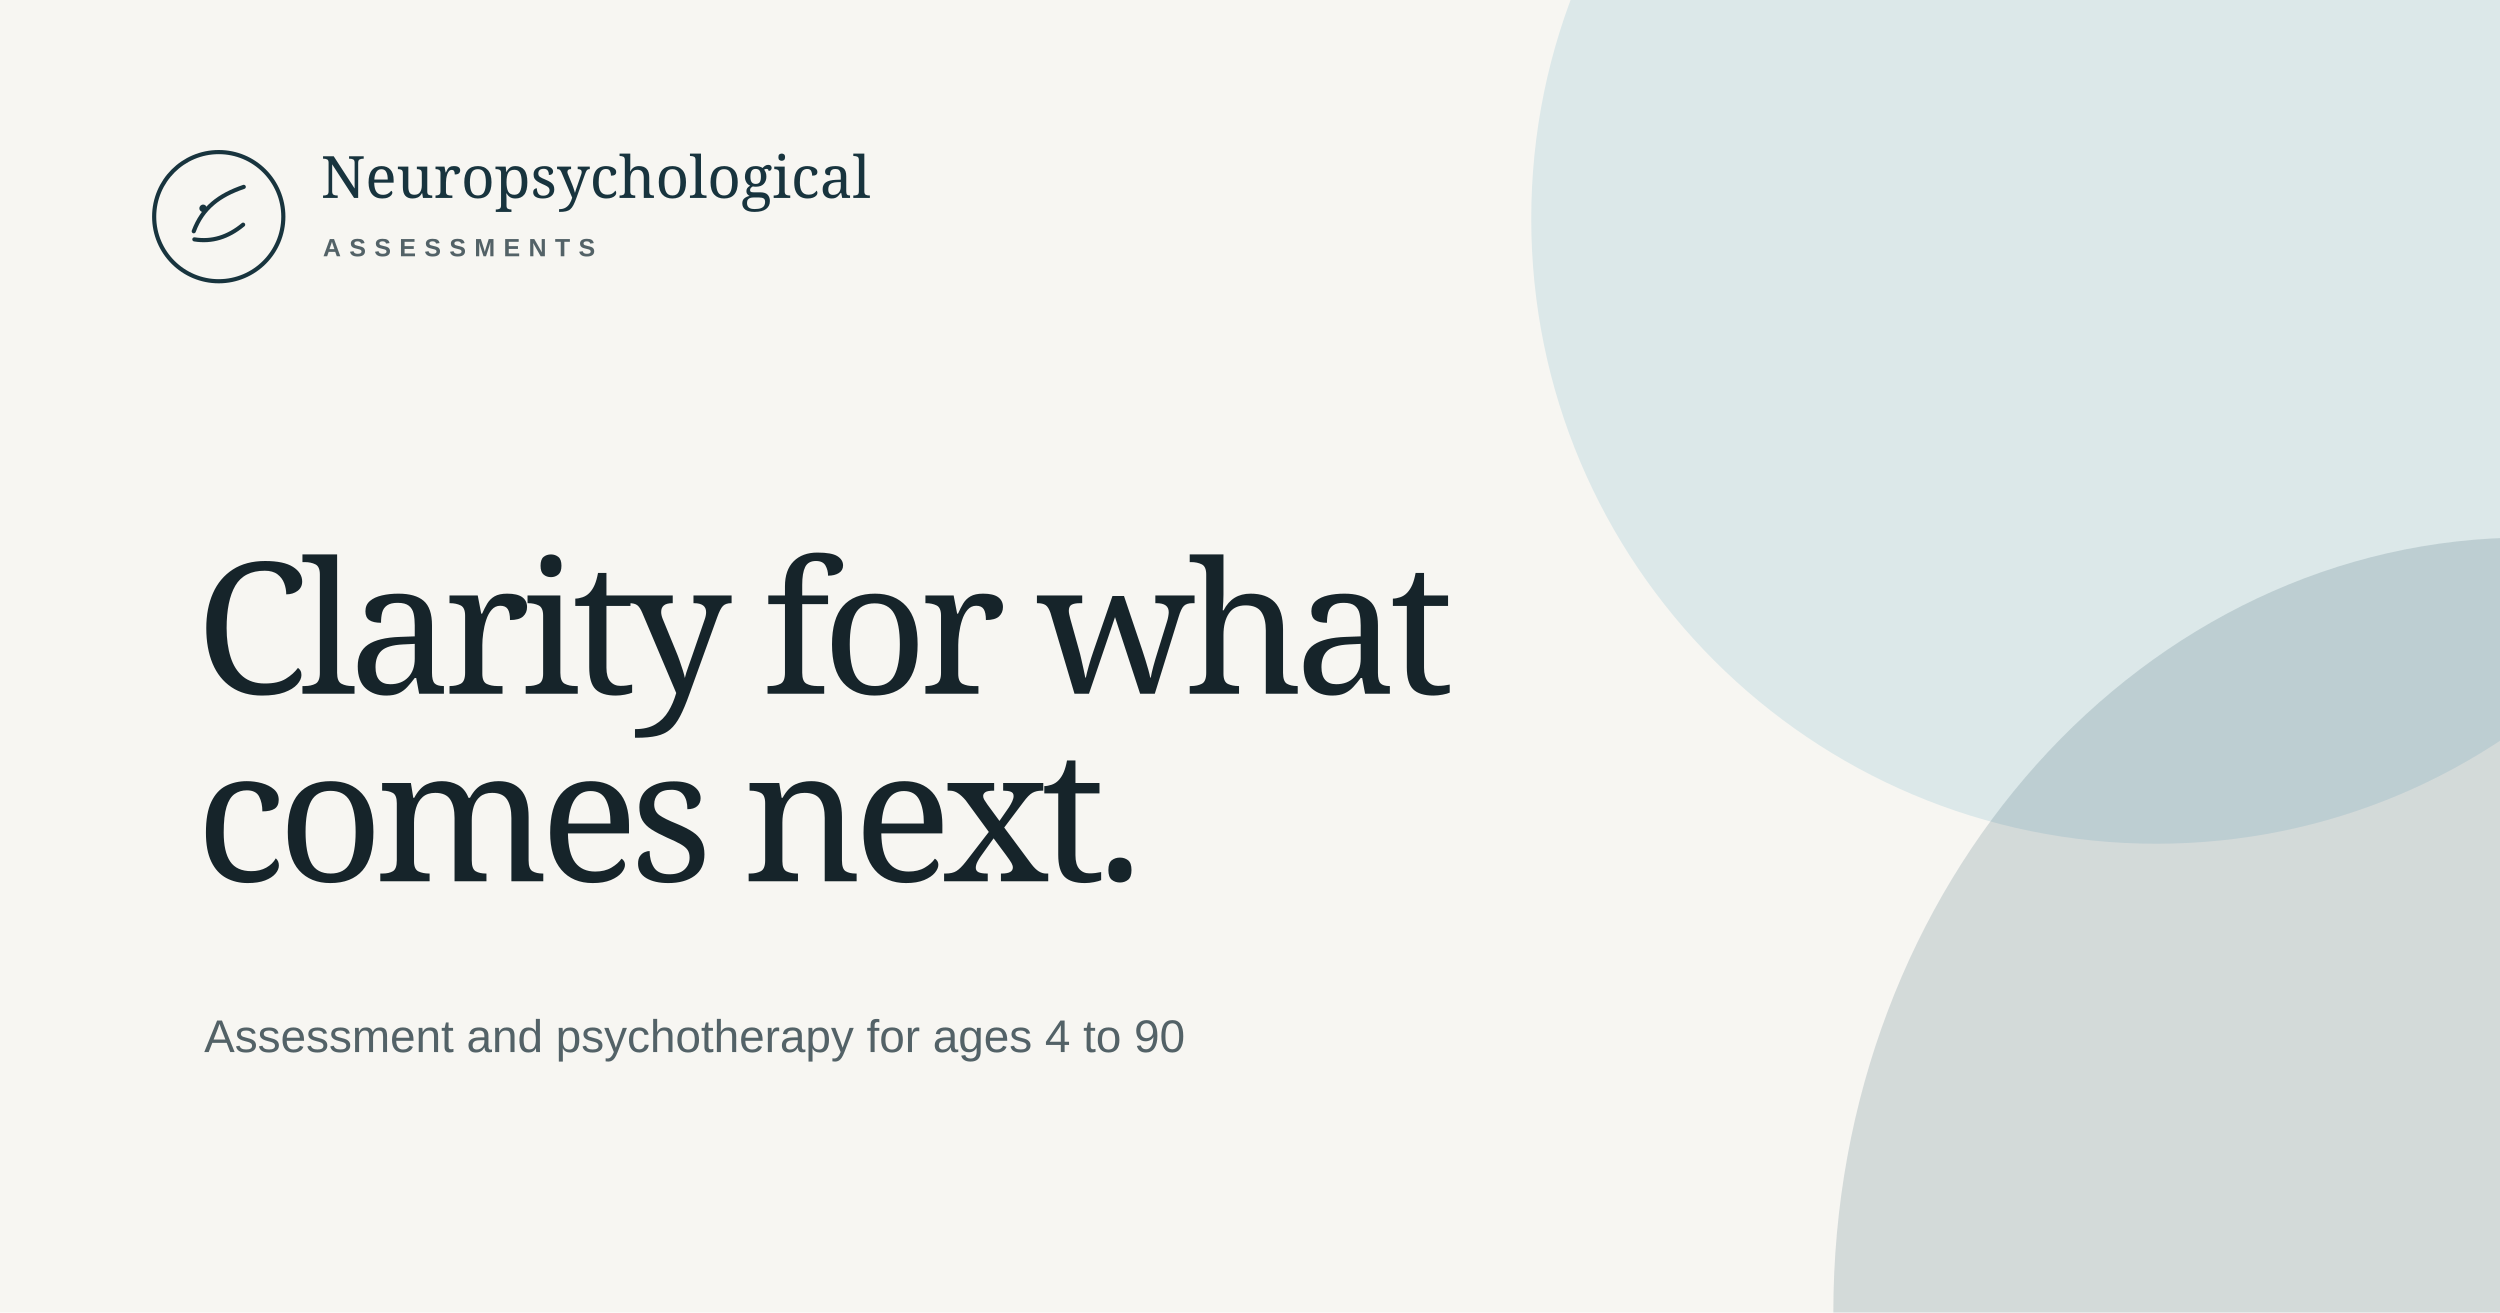
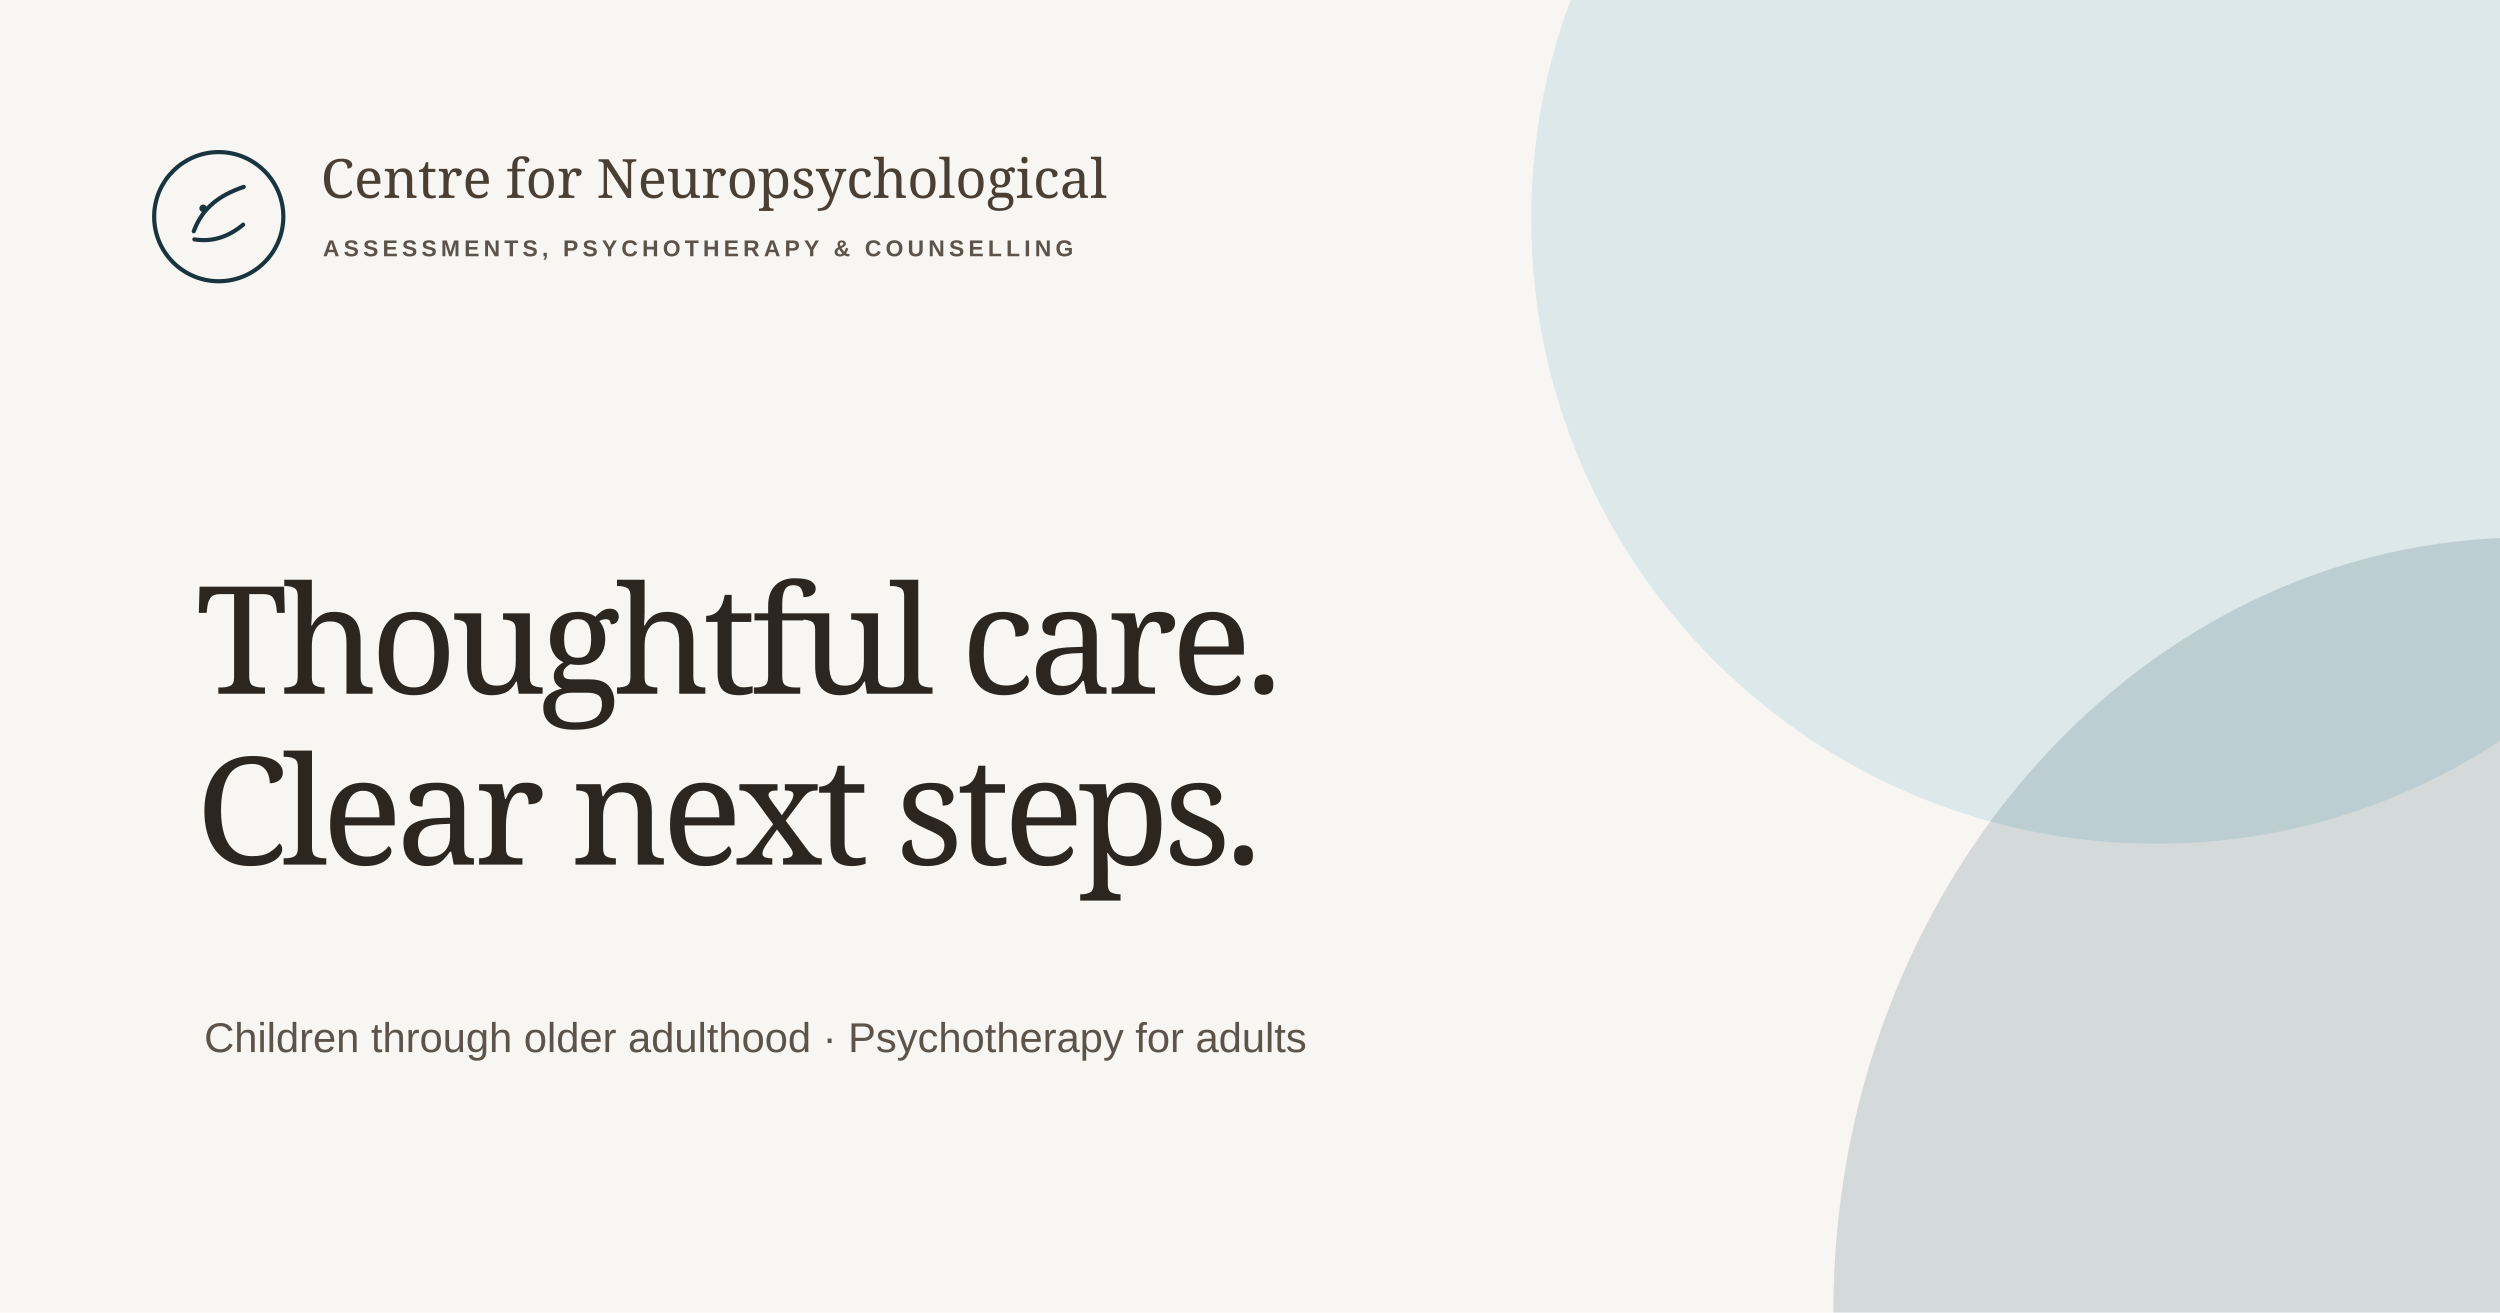
<svg xmlns="http://www.w3.org/2000/svg" width="1200" height="630" viewBox="0 0 1200 630" fill="none">
  <rect width="1200" height="630" fill="#F7F6F2" />
  <circle cx="1035" cy="105" r="300" fill="#DCE8E9" />
  <path d="M880 630C880 424.55 1029.1 258 1213 258V630H880Z" fill="#365D6B" fill-opacity=".18" />
  <circle cx="105" cy="104" r="31" stroke="#18343E" stroke-width="2" />
  <path d="M93 111C97.2 99.75 105.15 93.75 117 89.7M93.3 114.9C101.7 116.25 109.5 113.85 116.7 107.85" stroke="#18343E" stroke-width="2" stroke-linecap="round" />
  <circle cx="97.5" cy="100" r="1.8" fill="#18343E" />
-   <text x="154" y="95" fill="#18343E" font-family="Georgia, serif" font-size="28">Neuropsychological</text>
-   <text x="155" y="123" fill="#536267" font-family="Arial, sans-serif" font-size="12" font-weight="700" letter-spacing="4">ASSESSMENTS</text>
-   <text x="94" y="333" fill="#16242A" font-family="Georgia, serif" font-size="88" letter-spacing="-4">Clarity for what</text>
-   <text x="94" y="423" fill="#16242A" font-family="Georgia, serif" font-size="88" letter-spacing="-4">comes next.</text>
-   <text x="98" y="505" fill="#536267" font-family="Arial, sans-serif" font-size="22">Assessment and psychotherapy for ages 4 to 90</text>
+   <text x="154" y="95" fill="#4A3F35" font-family="Georgia, serif" font-size="26">Centre for Neuropsychological</text>
+   <text x="155" y="123" fill="#5C534A" font-family="Arial, sans-serif" font-size="11" font-weight="700" letter-spacing="2">ASSESSMENTS, PSYCHOTHERAPY &amp; COUNSELLING</text>
+   <text x="94" y="333" fill="#2C2620" font-family="Georgia, serif" font-size="72" letter-spacing="-3">Thoughtful care.</text>
+   <text x="94" y="415" fill="#2C2620" font-family="Georgia, serif" font-size="72" letter-spacing="-3">Clear next steps.</text>
+   <text x="98" y="505" fill="#5C534A" font-family="Arial, sans-serif" font-size="20">Children through older adulthood · Psychotherapy for adults</text>
</svg>
